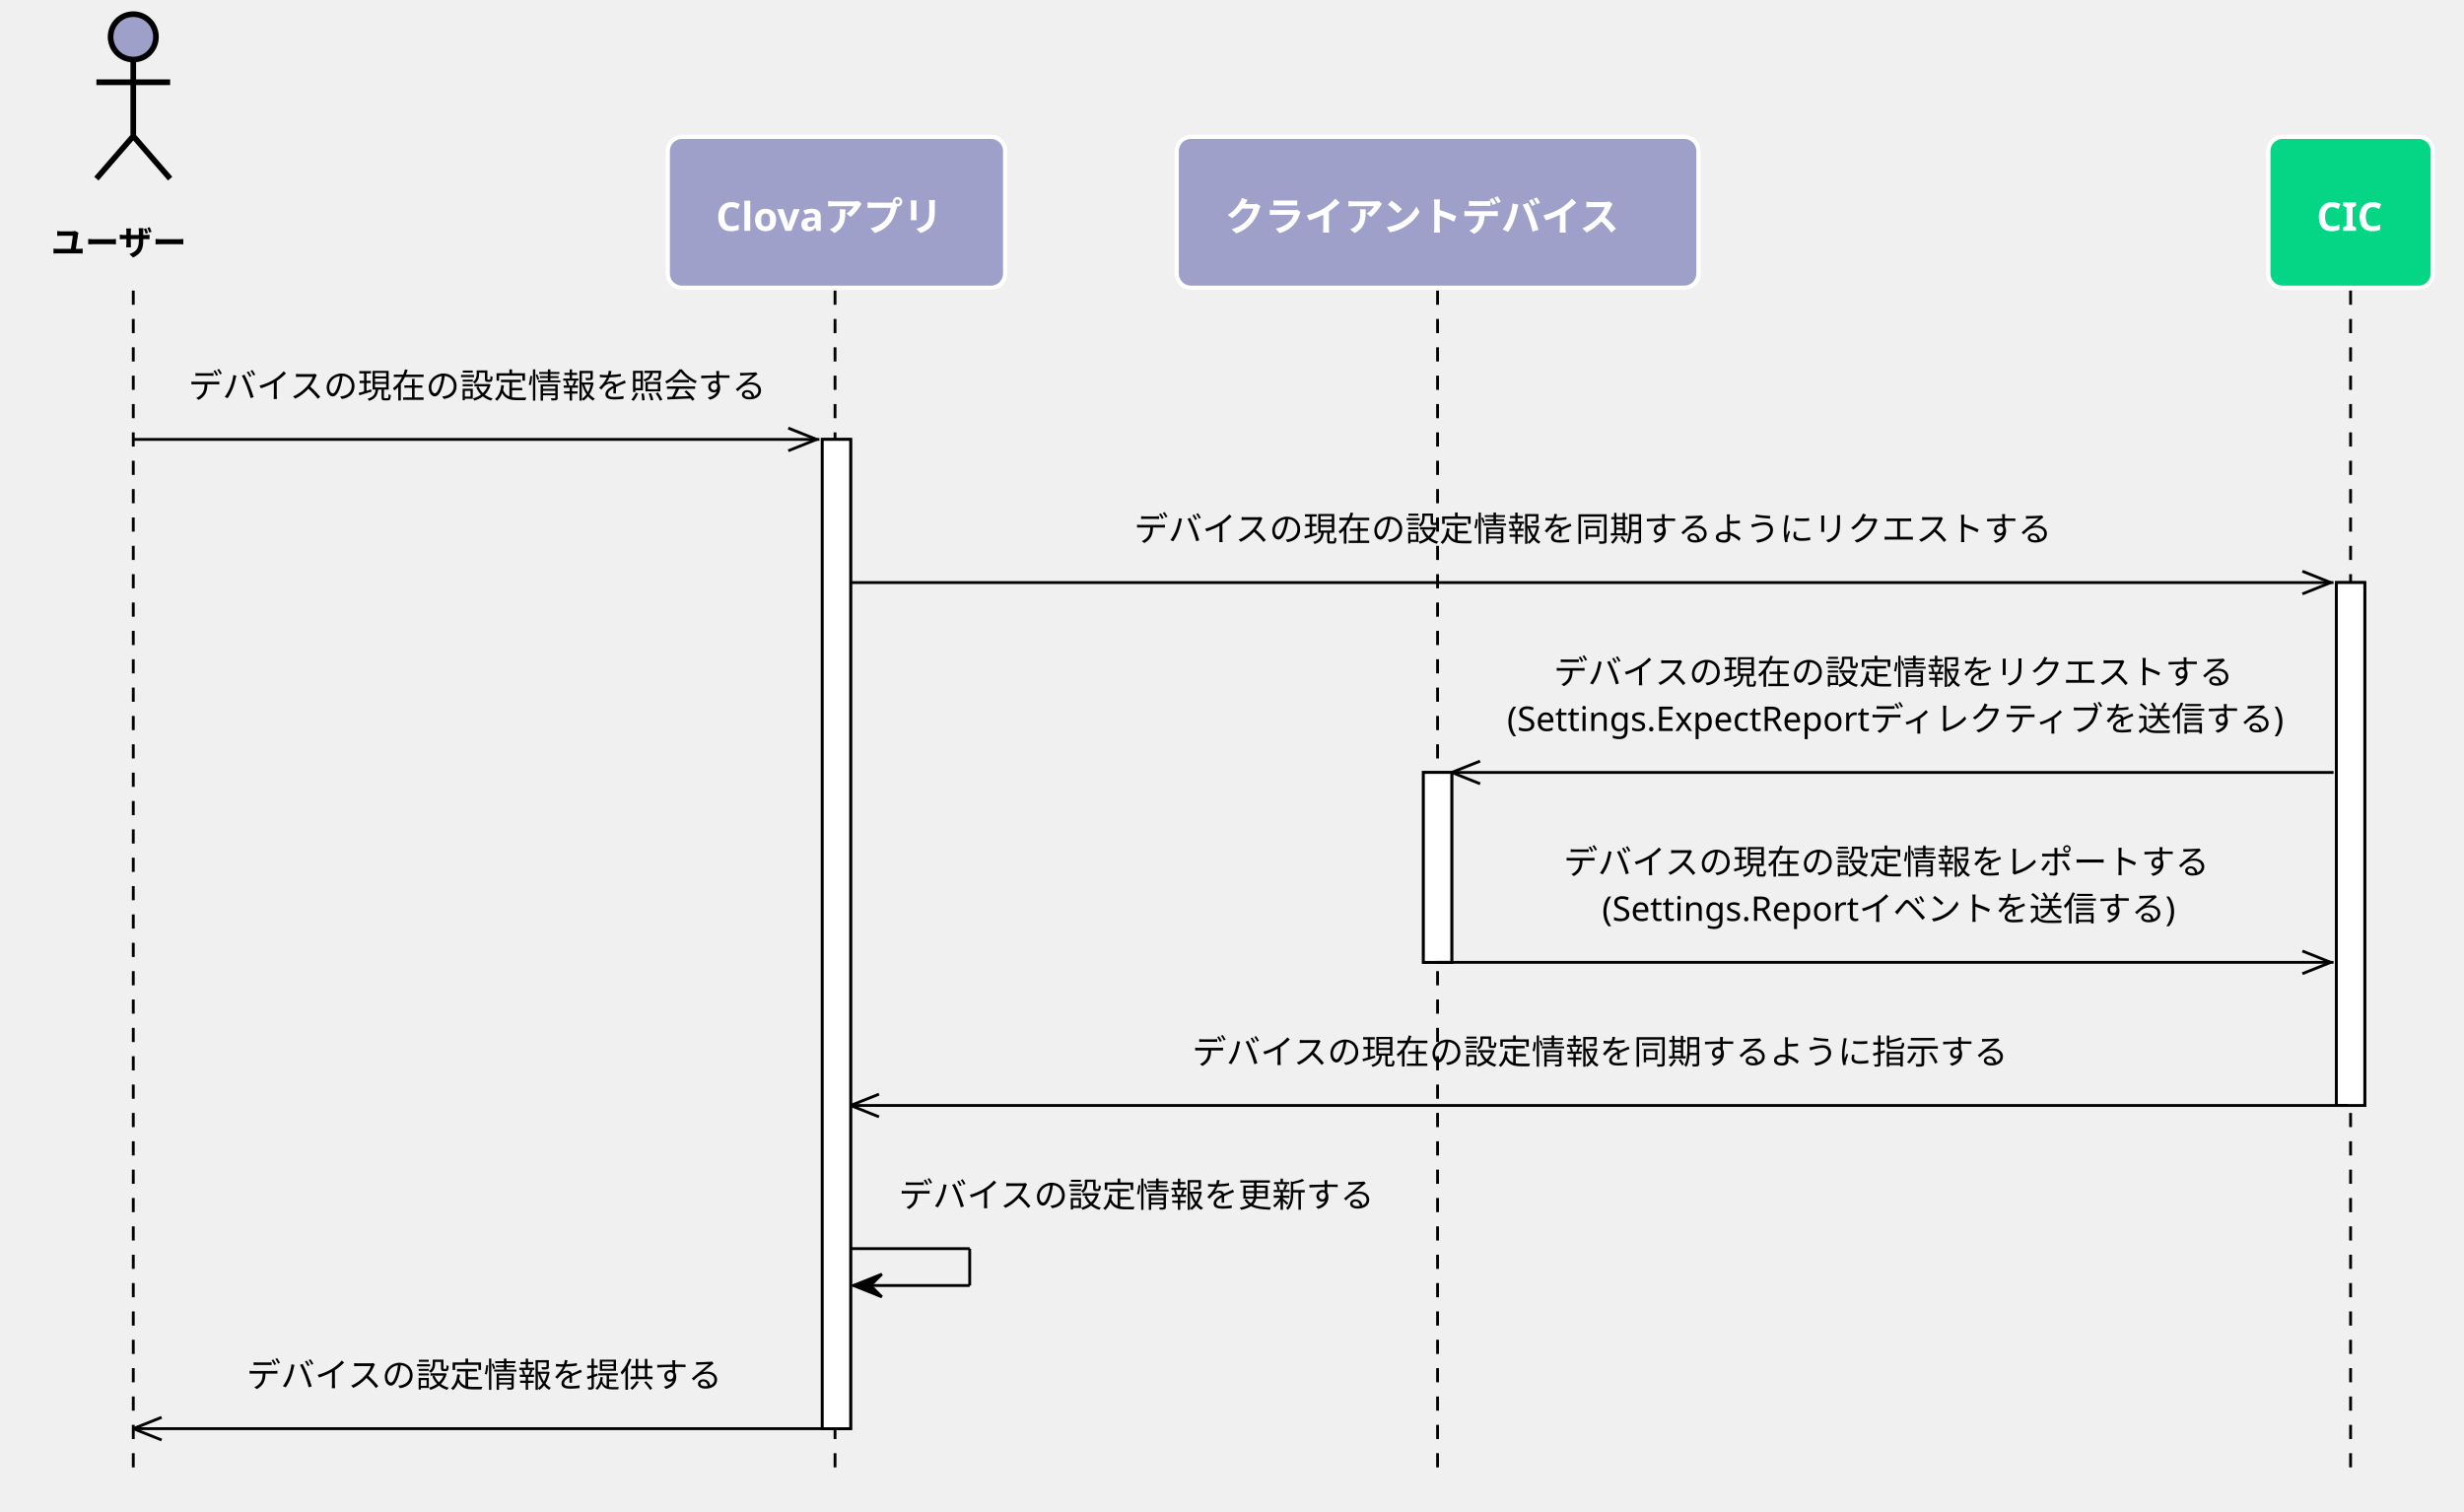
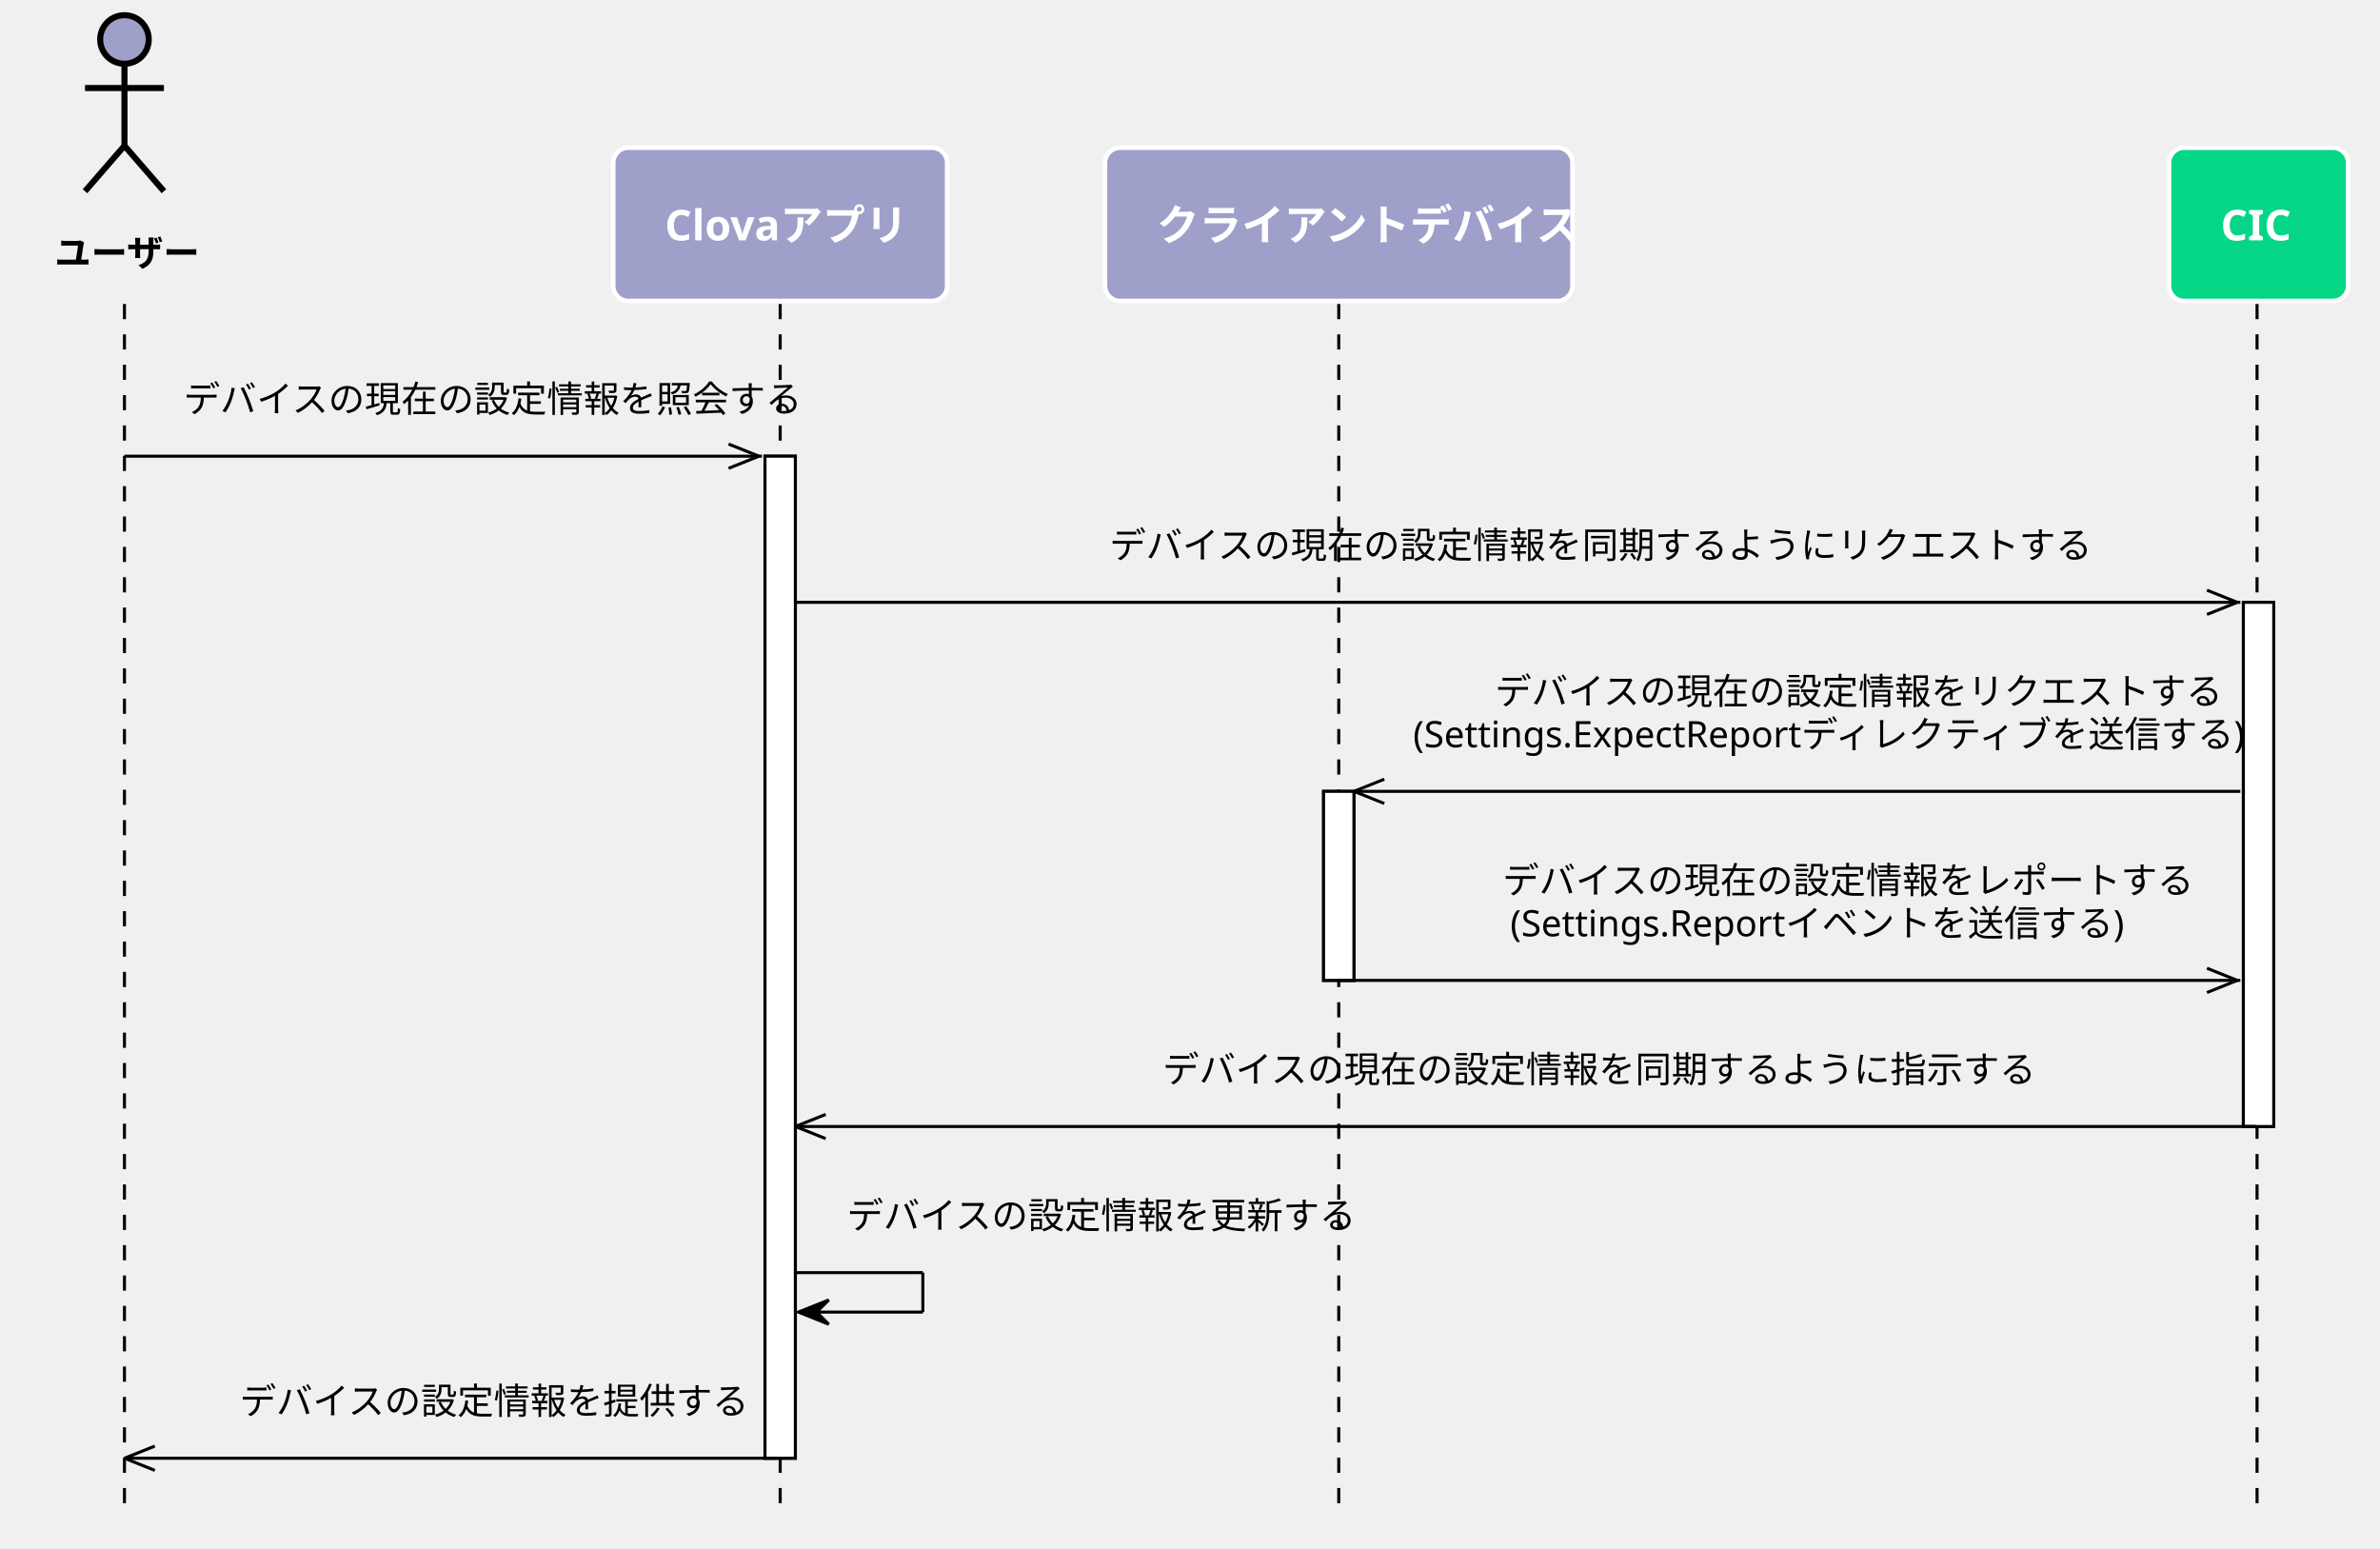
- <svg xmlns="http://www.w3.org/2000/svg" contentScriptType="application/ecmascript" contentStyleType="text/css" height="533px" preserveAspectRatio="none" style="width:869px;height:533px;" version="1.1" viewBox="0 0 869 533" width="869px" zoomAndPan="magnify">
+ <svg xmlns="http://www.w3.org/2000/svg" contentScriptType="application/ecmascript" contentStyleType="text/css" height="510px" preserveAspectRatio="none" style="width:784px;height:510px;" version="1.1" viewBox="0 0 784 510" width="784px" zoomAndPan="magnify">
  <defs />
  <g>
-     <rect fill="#FFFFFF" height="348.859" style="stroke: #000000; stroke-width: 1.0;" width="10" x="290" y="154.965" />
-     <rect fill="#FFFFFF" height="66.965" style="stroke: #000000; stroke-width: 1.0;" width="10" x="502" y="272.412" />
-     <rect fill="#FFFFFF" height="184.412" style="stroke: #000000; stroke-width: 1.0;" width="10" x="824" y="205.447" />
-     <line style="stroke: #000000; stroke-width: 1.0; stroke-dasharray: 5.0,5.0;" x1="47" x2="47" y1="102.482" y2="521.824" />
-     <line style="stroke: #000000; stroke-width: 1.0; stroke-dasharray: 5.0,5.0;" x1="294.5" x2="294.5" y1="102.482" y2="521.824" />
-     <line style="stroke: #000000; stroke-width: 1.0; stroke-dasharray: 5.0,5.0;" x1="507" x2="507" y1="102.482" y2="521.824" />
-     <line style="stroke: #000000; stroke-width: 1.0; stroke-dasharray: 5.0,5.0;" x1="829" x2="829" y1="102.482" y2="521.824" />
-     <text fill="#000000" font-family="&quot;Malgun Gothic&quot;, sans-serif" font-size="12" font-weight="bold" lengthAdjust="spacingAndGlyphs" textLength="52" x="18" y="89.846">ユーザー</text>
-     <ellipse cx="47" cy="13" fill="#9EA0CA" rx="8" ry="8" style="stroke: #000000; stroke-width: 2.0;" />
-     <path d="M47,21 L47,48 M34,29 L60,29 M47,48 L34,63 M47,48 L60,63 " fill="none" style="stroke: #000000; stroke-width: 2.0;" />
-     <rect fill="#9EA0CA" height="53.23" rx="5" ry="5" style="stroke: #FFFFFF; stroke-width: 1.5;" width="119" x="235.5" y="48.253" />
-     <text fill="#FFFFFF" font-family="&quot;Malgun Gothic&quot;, sans-serif" font-size="14" font-weight="bold" lengthAdjust="spacingAndGlyphs" textLength="85" x="252.5" y="81.406">Clovaアプリ</text>
-     <rect fill="#9EA0CA" height="53.23" rx="5" ry="5" style="stroke: #FFFFFF; stroke-width: 1.5;" width="184" x="415" y="48.253" />
-     <text fill="#FFFFFF" font-family="&quot;Malgun Gothic&quot;, sans-serif" font-size="14" font-weight="bold" lengthAdjust="spacingAndGlyphs" textLength="150" x="432" y="81.406">クライアントデバイス</text>
-     <rect fill="#05D686" height="53.23" rx="5" ry="5" style="stroke: #FFFFFF; stroke-width: 1.5;" width="58" x="800" y="48.253" />
-     <text fill="#FFFFFF" font-family="&quot;Malgun Gothic&quot;, sans-serif" font-size="14" font-weight="bold" lengthAdjust="spacingAndGlyphs" textLength="24" x="817" y="81.406">CIC</text>
-     <rect fill="#FFFFFF" height="348.859" style="stroke: #000000; stroke-width: 1.0;" width="10" x="290" y="154.965" />
-     <rect fill="#FFFFFF" height="66.965" style="stroke: #000000; stroke-width: 1.0;" width="10" x="502" y="272.412" />
-     <rect fill="#FFFFFF" height="184.412" style="stroke: #000000; stroke-width: 1.0;" width="10" x="824" y="205.447" />
-     <line style="stroke: #000000; stroke-width: 1.0;" x1="288" x2="278" y1="154.965" y2="150.965" />
-     <line style="stroke: #000000; stroke-width: 1.0;" x1="288" x2="278" y1="154.965" y2="158.965" />
-     <line style="stroke: #000000; stroke-width: 1.0;" x1="47" x2="289" y1="154.965" y2="154.965" />
-     <text fill="#000000" font-family="&quot;Malgun Gothic&quot;, sans-serif" font-size="12" lengthAdjust="spacingAndGlyphs" textLength="204" x="66.5" y="140.328">デバイスの現在の設定情報を照会する</text>
-     <line style="stroke: #000000; stroke-width: 1.0;" x1="822" x2="812" y1="205.447" y2="201.447" />
-     <line style="stroke: #000000; stroke-width: 1.0;" x1="822" x2="812" y1="205.447" y2="209.447" />
-     <line style="stroke: #000000; stroke-width: 1.0;" x1="300" x2="823" y1="205.447" y2="205.447" />
-     <text fill="#000000" font-family="&quot;Malgun Gothic&quot;, sans-serif" font-size="12" lengthAdjust="spacingAndGlyphs" textLength="324" x="400" y="190.81">デバイスの現在の設定情報を同期するようにリクエストする</text>
-     <line style="stroke: #000000; stroke-width: 1.0;" x1="512" x2="522" y1="272.412" y2="268.412" />
-     <line style="stroke: #000000; stroke-width: 1.0;" x1="512" x2="522" y1="272.412" y2="276.412" />
-     <line style="stroke: #000000; stroke-width: 1.0;" x1="512" x2="823" y1="272.412" y2="272.412" />
-     <text fill="#000000" font-family="&quot;Malgun Gothic&quot;, sans-serif" font-size="12" lengthAdjust="spacingAndGlyphs" textLength="240" x="548" y="241.293">デバイスの現在の設定情報をリクエストする</text>
-     <text fill="#000000" font-family="&quot;Malgun Gothic&quot;, sans-serif" font-size="12" lengthAdjust="spacingAndGlyphs" textLength="273" x="531.5" y="257.775">(Settings.ExpectReportディレクティブを送信する)</text>
-     <line style="stroke: #000000; stroke-width: 1.0;" x1="822" x2="812" y1="339.377" y2="335.377" />
-     <line style="stroke: #000000; stroke-width: 1.0;" x1="822" x2="812" y1="339.377" y2="343.377" />
-     <line style="stroke: #000000; stroke-width: 1.0;" x1="507" x2="823" y1="339.377" y2="339.377" />
-     <text fill="#000000" font-family="&quot;Malgun Gothic&quot;, sans-serif" font-size="12" lengthAdjust="spacingAndGlyphs" textLength="228" x="551.5" y="308.258">デバイスの現在の設定情報をレポートする</text>
-     <text fill="#000000" font-family="&quot;Malgun Gothic&quot;, sans-serif" font-size="12" lengthAdjust="spacingAndGlyphs" textLength="201" x="565" y="324.74">(Settings.Reportイベントを送信する)</text>
-     <line style="stroke: #000000; stroke-width: 1.0;" x1="300" x2="310" y1="389.859" y2="385.859" />
-     <line style="stroke: #000000; stroke-width: 1.0;" x1="300" x2="310" y1="389.859" y2="393.859" />
-     <line style="stroke: #000000; stroke-width: 1.0;" x1="300" x2="828" y1="389.859" y2="389.859" />
-     <text fill="#000000" font-family="&quot;Malgun Gothic&quot;, sans-serif" font-size="12" lengthAdjust="spacingAndGlyphs" textLength="288" x="420.5" y="375.223">デバイスの現在の設定情報を同期するように指示する</text>
-     <line style="stroke: #000000; stroke-width: 1.0;" x1="300" x2="342" y1="440.342" y2="440.342" />
-     <line style="stroke: #000000; stroke-width: 1.0;" x1="342" x2="342" y1="440.342" y2="453.342" />
-     <line style="stroke: #000000; stroke-width: 1.0;" x1="301" x2="342" y1="453.342" y2="453.342" />
-     <polygon fill="#000000" points="311,449.342,301,453.342,311,457.342,307,453.342" style="stroke: #000000; stroke-width: 1.0;" />
-     <text fill="#000000" font-family="&quot;Malgun Gothic&quot;, sans-serif" font-size="12" lengthAdjust="spacingAndGlyphs" textLength="168" x="317" y="425.705">デバイスの設定情報を更新する</text>
-     <line style="stroke: #000000; stroke-width: 1.0;" x1="47" x2="57" y1="503.824" y2="499.824" />
-     <line style="stroke: #000000; stroke-width: 1.0;" x1="47" x2="57" y1="503.824" y2="507.824" />
-     <line style="stroke: #000000; stroke-width: 1.0;" x1="47" x2="294" y1="503.824" y2="503.824" />
-     <text fill="#000000" font-family="&quot;Malgun Gothic&quot;, sans-serif" font-size="12" lengthAdjust="spacingAndGlyphs" textLength="168" x="87" y="489.188">デバイスの設定情報を提供する</text>
+     <rect fill="#FFFFFF" height="330.062" style="stroke: #000000; stroke-width: 1.0;" width="10" x="252" y="150.266" />
+     <rect fill="#FFFFFF" height="62.266" style="stroke: #000000; stroke-width: 1.0;" width="10" x="436" y="260.664" />
+     <rect fill="#FFFFFF" height="172.664" style="stroke: #000000; stroke-width: 1.0;" width="10" x="739" y="198.398" />
+     <line style="stroke: #000000; stroke-width: 1.0; stroke-dasharray: 5.0,5.0;" x1="41" x2="41" y1="100.133" y2="498.328" />
+     <line style="stroke: #000000; stroke-width: 1.0; stroke-dasharray: 5.0,5.0;" x1="257" x2="257" y1="100.133" y2="498.328" />
+     <line style="stroke: #000000; stroke-width: 1.0; stroke-dasharray: 5.0,5.0;" x1="441" x2="441" y1="100.133" y2="498.328" />
+     <line style="stroke: #000000; stroke-width: 1.0; stroke-dasharray: 5.0,5.0;" x1="743.5" x2="743.5" y1="100.133" y2="498.328" />
+     <text fill="#000000" font-family="&quot;Malgun Gothic&quot;, sans-serif" font-size="12" font-weight="bold" lengthAdjust="spacingAndGlyphs" textLength="40" x="18" y="87.602">ユーザー</text>
+     <ellipse cx="41" cy="13" fill="#9EA0CA" rx="8" ry="8" style="stroke: #000000; stroke-width: 2.0;" />
+     <path d="M41,21 L41,48 M28,29 L54,29 M41,48 L28,63 M41,48 L54,63 " fill="none" style="stroke: #000000; stroke-width: 2.0;" />
+     <rect fill="#9EA0CA" height="50.488" rx="5" ry="5" style="stroke: #FFFFFF; stroke-width: 1.5;" width="110" x="202" y="48.645" />
+     <text fill="#FFFFFF" font-family="&quot;Malgun Gothic&quot;, sans-serif" font-size="14" font-weight="bold" lengthAdjust="spacingAndGlyphs" textLength="76" x="219" y="79.18">Clovaアプリ</text>
+     <rect fill="#9EA0CA" height="50.488" rx="5" ry="5" style="stroke: #FFFFFF; stroke-width: 1.5;" width="154" x="364" y="48.645" />
+     <text fill="#FFFFFF" font-family="&quot;Malgun Gothic&quot;, sans-serif" font-size="14" font-weight="bold" lengthAdjust="spacingAndGlyphs" textLength="120" x="381" y="79.18">クライアントデバイス</text>
+     <rect fill="#05D686" height="50.488" rx="5" ry="5" style="stroke: #FFFFFF; stroke-width: 1.5;" width="59" x="714.5" y="48.645" />
+     <text fill="#FFFFFF" font-family="&quot;Malgun Gothic&quot;, sans-serif" font-size="14" font-weight="bold" lengthAdjust="spacingAndGlyphs" textLength="25" x="731.5" y="79.18">CIC</text>
+     <rect fill="#FFFFFF" height="330.062" style="stroke: #000000; stroke-width: 1.0;" width="10" x="252" y="150.266" />
+     <rect fill="#FFFFFF" height="62.266" style="stroke: #000000; stroke-width: 1.0;" width="10" x="436" y="260.664" />
+     <rect fill="#FFFFFF" height="172.664" style="stroke: #000000; stroke-width: 1.0;" width="10" x="739" y="198.398" />
+     <line style="stroke: #000000; stroke-width: 1.0;" x1="250" x2="240" y1="150.266" y2="146.266" />
+     <line style="stroke: #000000; stroke-width: 1.0;" x1="250" x2="240" y1="150.266" y2="154.266" />
+     <line style="stroke: #000000; stroke-width: 1.0;" x1="41" x2="251" y1="150.266" y2="150.266" />
+     <text fill="#000000" font-family="&quot;Malgun Gothic&quot;, sans-serif" font-size="12" lengthAdjust="spacingAndGlyphs" textLength="172" x="60.5" y="135.734">デバイスの現在の設定情報を照会する</text>
+     <line style="stroke: #000000; stroke-width: 1.0;" x1="737" x2="727" y1="198.398" y2="194.398" />
+     <line style="stroke: #000000; stroke-width: 1.0;" x1="737" x2="727" y1="198.398" y2="202.398" />
+     <line style="stroke: #000000; stroke-width: 1.0;" x1="262" x2="738" y1="198.398" y2="198.398" />
+     <text fill="#000000" font-family="&quot;Malgun Gothic&quot;, sans-serif" font-size="12" lengthAdjust="spacingAndGlyphs" textLength="270" x="365.5" y="183.867">デバイスの現在の設定情報を同期するようにリクエストする</text>
+     <line style="stroke: #000000; stroke-width: 1.0;" x1="446" x2="456" y1="260.664" y2="256.664" />
+     <line style="stroke: #000000; stroke-width: 1.0;" x1="446" x2="456" y1="260.664" y2="264.664" />
+     <line style="stroke: #000000; stroke-width: 1.0;" x1="446" x2="738" y1="260.664" y2="260.664" />
+     <text fill="#000000" font-family="&quot;Malgun Gothic&quot;, sans-serif" font-size="12" lengthAdjust="spacingAndGlyphs" textLength="200" x="492.5" y="232">デバイスの現在の設定情報をリクエストする</text>
+     <text fill="#000000" font-family="&quot;Malgun Gothic&quot;, sans-serif" font-size="12" lengthAdjust="spacingAndGlyphs" textLength="254" x="465.5" y="246.133">(Settings.ExpectReportディレクティブを送信する)</text>
+     <line style="stroke: #000000; stroke-width: 1.0;" x1="737" x2="727" y1="322.93" y2="318.93" />
+     <line style="stroke: #000000; stroke-width: 1.0;" x1="737" x2="727" y1="322.93" y2="326.93" />
+     <line style="stroke: #000000; stroke-width: 1.0;" x1="441" x2="738" y1="322.93" y2="322.93" />
+     <text fill="#000000" font-family="&quot;Malgun Gothic&quot;, sans-serif" font-size="12" lengthAdjust="spacingAndGlyphs" textLength="190" x="495" y="294.266">デバイスの現在の設定情報をレポートする</text>
+     <text fill="#000000" font-family="&quot;Malgun Gothic&quot;, sans-serif" font-size="12" lengthAdjust="spacingAndGlyphs" textLength="185" x="497.5" y="308.398">(Settings.Reportイベントを送信する)</text>
+     <line style="stroke: #000000; stroke-width: 1.0;" x1="262" x2="272" y1="371.062" y2="367.062" />
+     <line style="stroke: #000000; stroke-width: 1.0;" x1="262" x2="272" y1="371.062" y2="375.062" />
+     <line style="stroke: #000000; stroke-width: 1.0;" x1="262" x2="743" y1="371.062" y2="371.062" />
+     <text fill="#000000" font-family="&quot;Malgun Gothic&quot;, sans-serif" font-size="12" lengthAdjust="spacingAndGlyphs" textLength="240" x="383" y="356.531">デバイスの現在の設定情報を同期するように指示する</text>
+     <line style="stroke: #000000; stroke-width: 1.0;" x1="262" x2="304" y1="419.195" y2="419.195" />
+     <line style="stroke: #000000; stroke-width: 1.0;" x1="304" x2="304" y1="419.195" y2="432.195" />
+     <line style="stroke: #000000; stroke-width: 1.0;" x1="263" x2="304" y1="432.195" y2="432.195" />
+     <polygon fill="#000000" points="273,428.195,263,432.195,273,436.195,269,432.195" style="stroke: #000000; stroke-width: 1.0;" />
+     <text fill="#000000" font-family="&quot;Malgun Gothic&quot;, sans-serif" font-size="12" lengthAdjust="spacingAndGlyphs" textLength="140" x="279" y="404.664">デバイスの設定情報を更新する</text>
+     <line style="stroke: #000000; stroke-width: 1.0;" x1="41" x2="51" y1="480.328" y2="476.328" />
+     <line style="stroke: #000000; stroke-width: 1.0;" x1="41" x2="51" y1="480.328" y2="484.328" />
+     <line style="stroke: #000000; stroke-width: 1.0;" x1="41" x2="256" y1="480.328" y2="480.328" />
+     <text fill="#000000" font-family="&quot;Malgun Gothic&quot;, sans-serif" font-size="12" lengthAdjust="spacingAndGlyphs" textLength="140" x="79" y="465.797">デバイスの設定情報を提供する</text>
  </g>
</svg>
